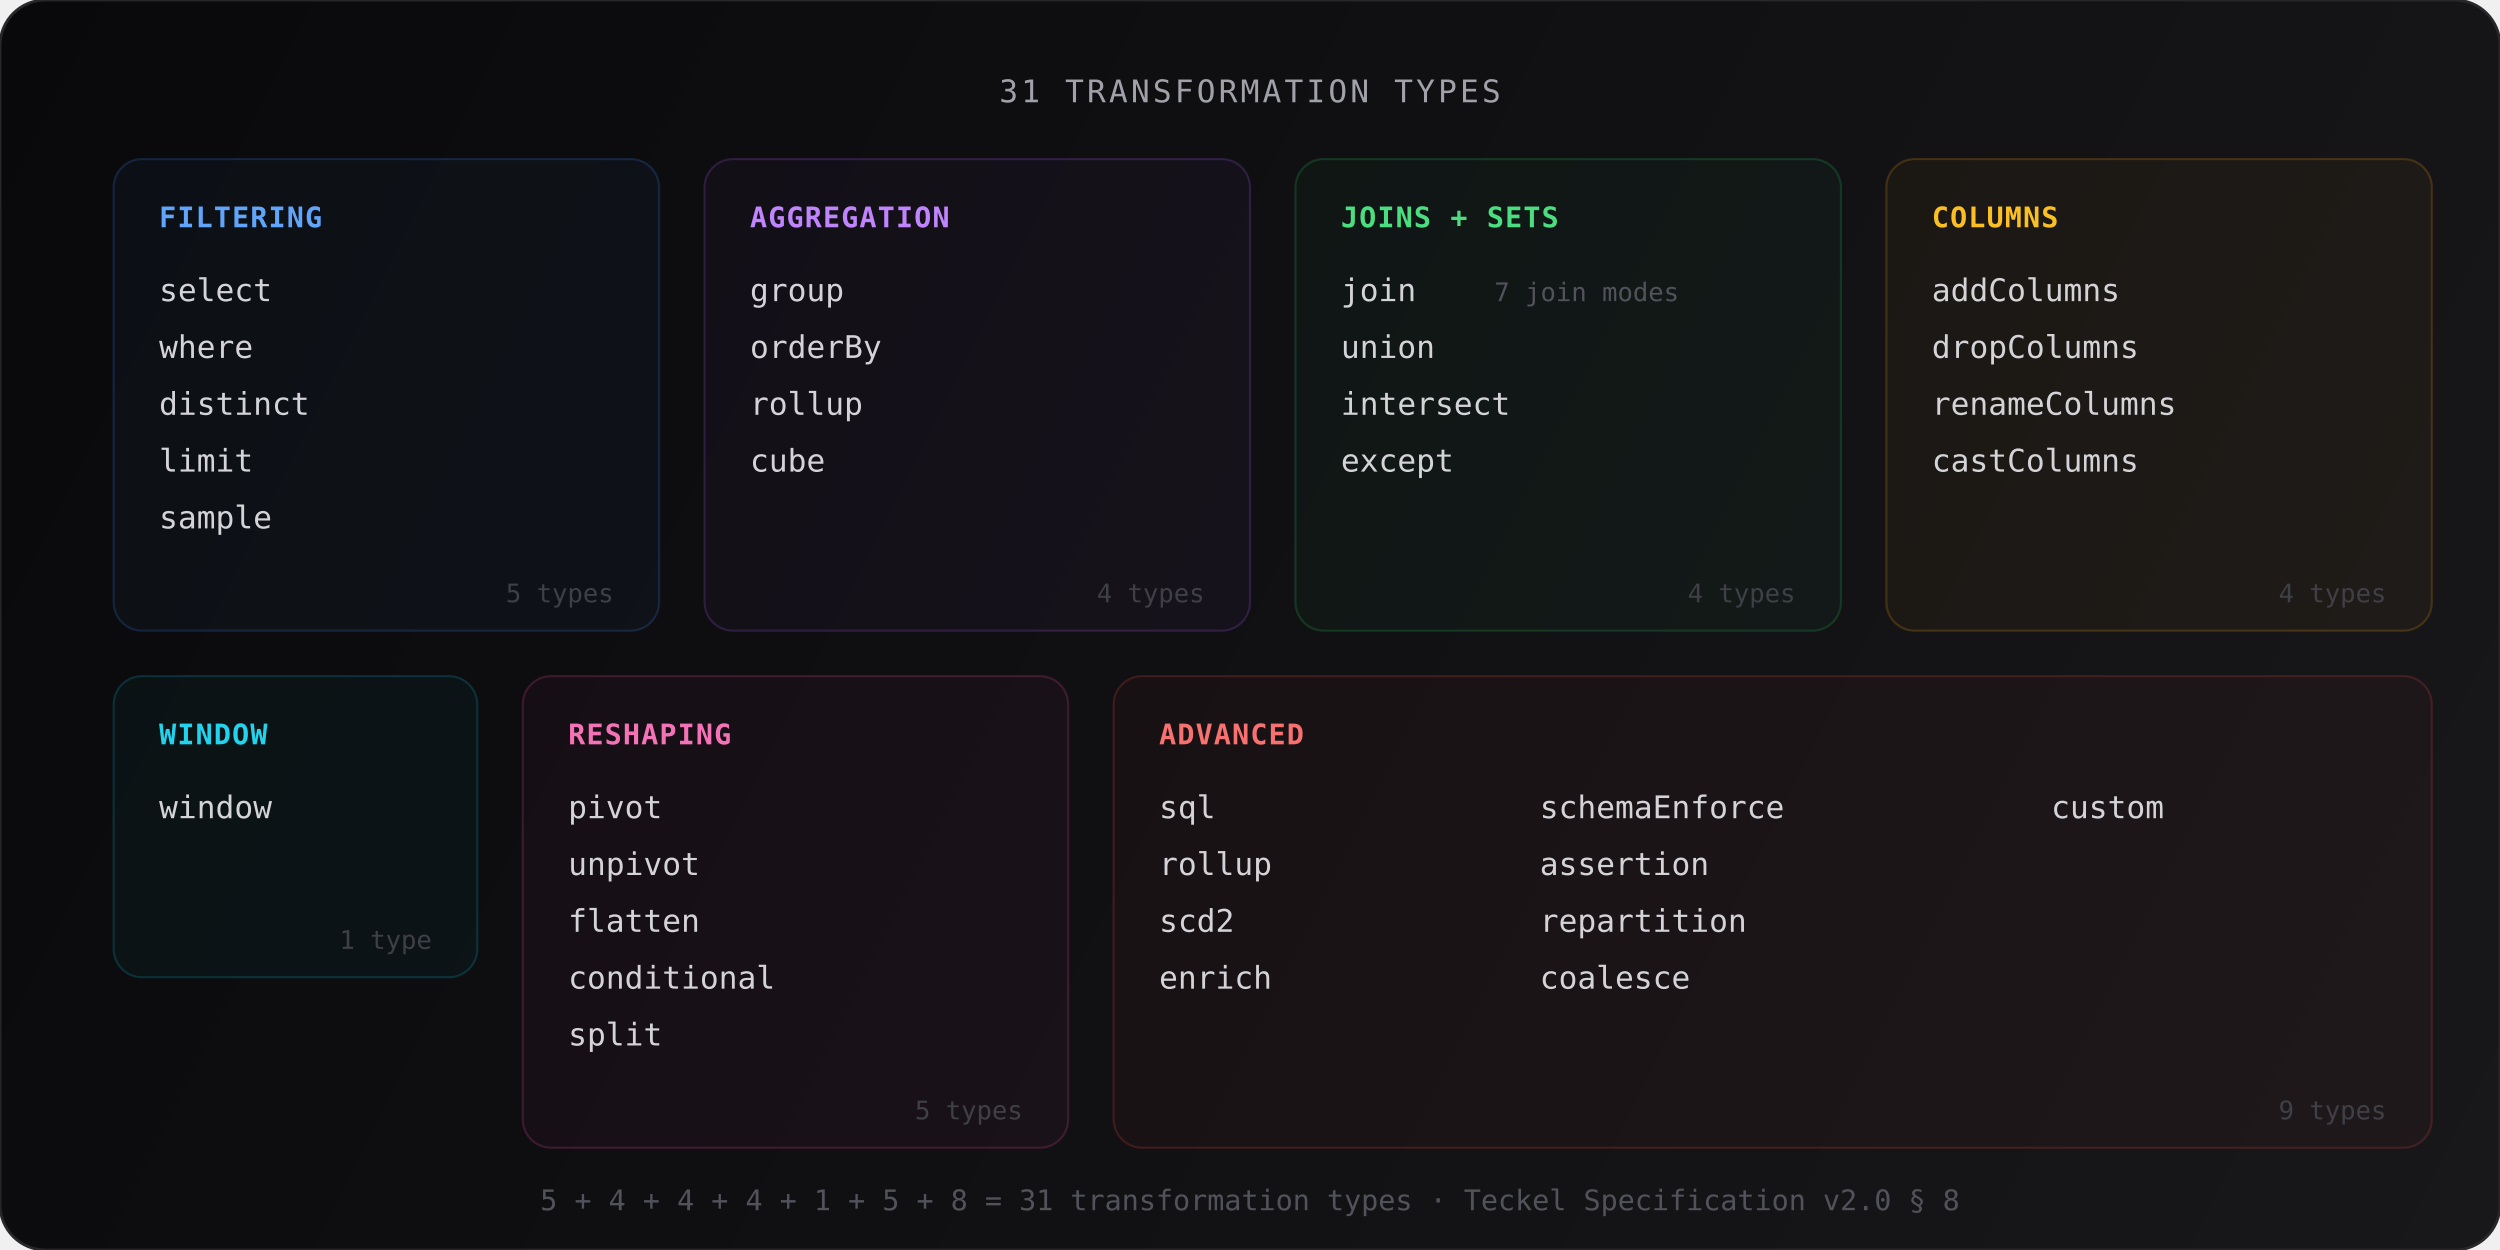
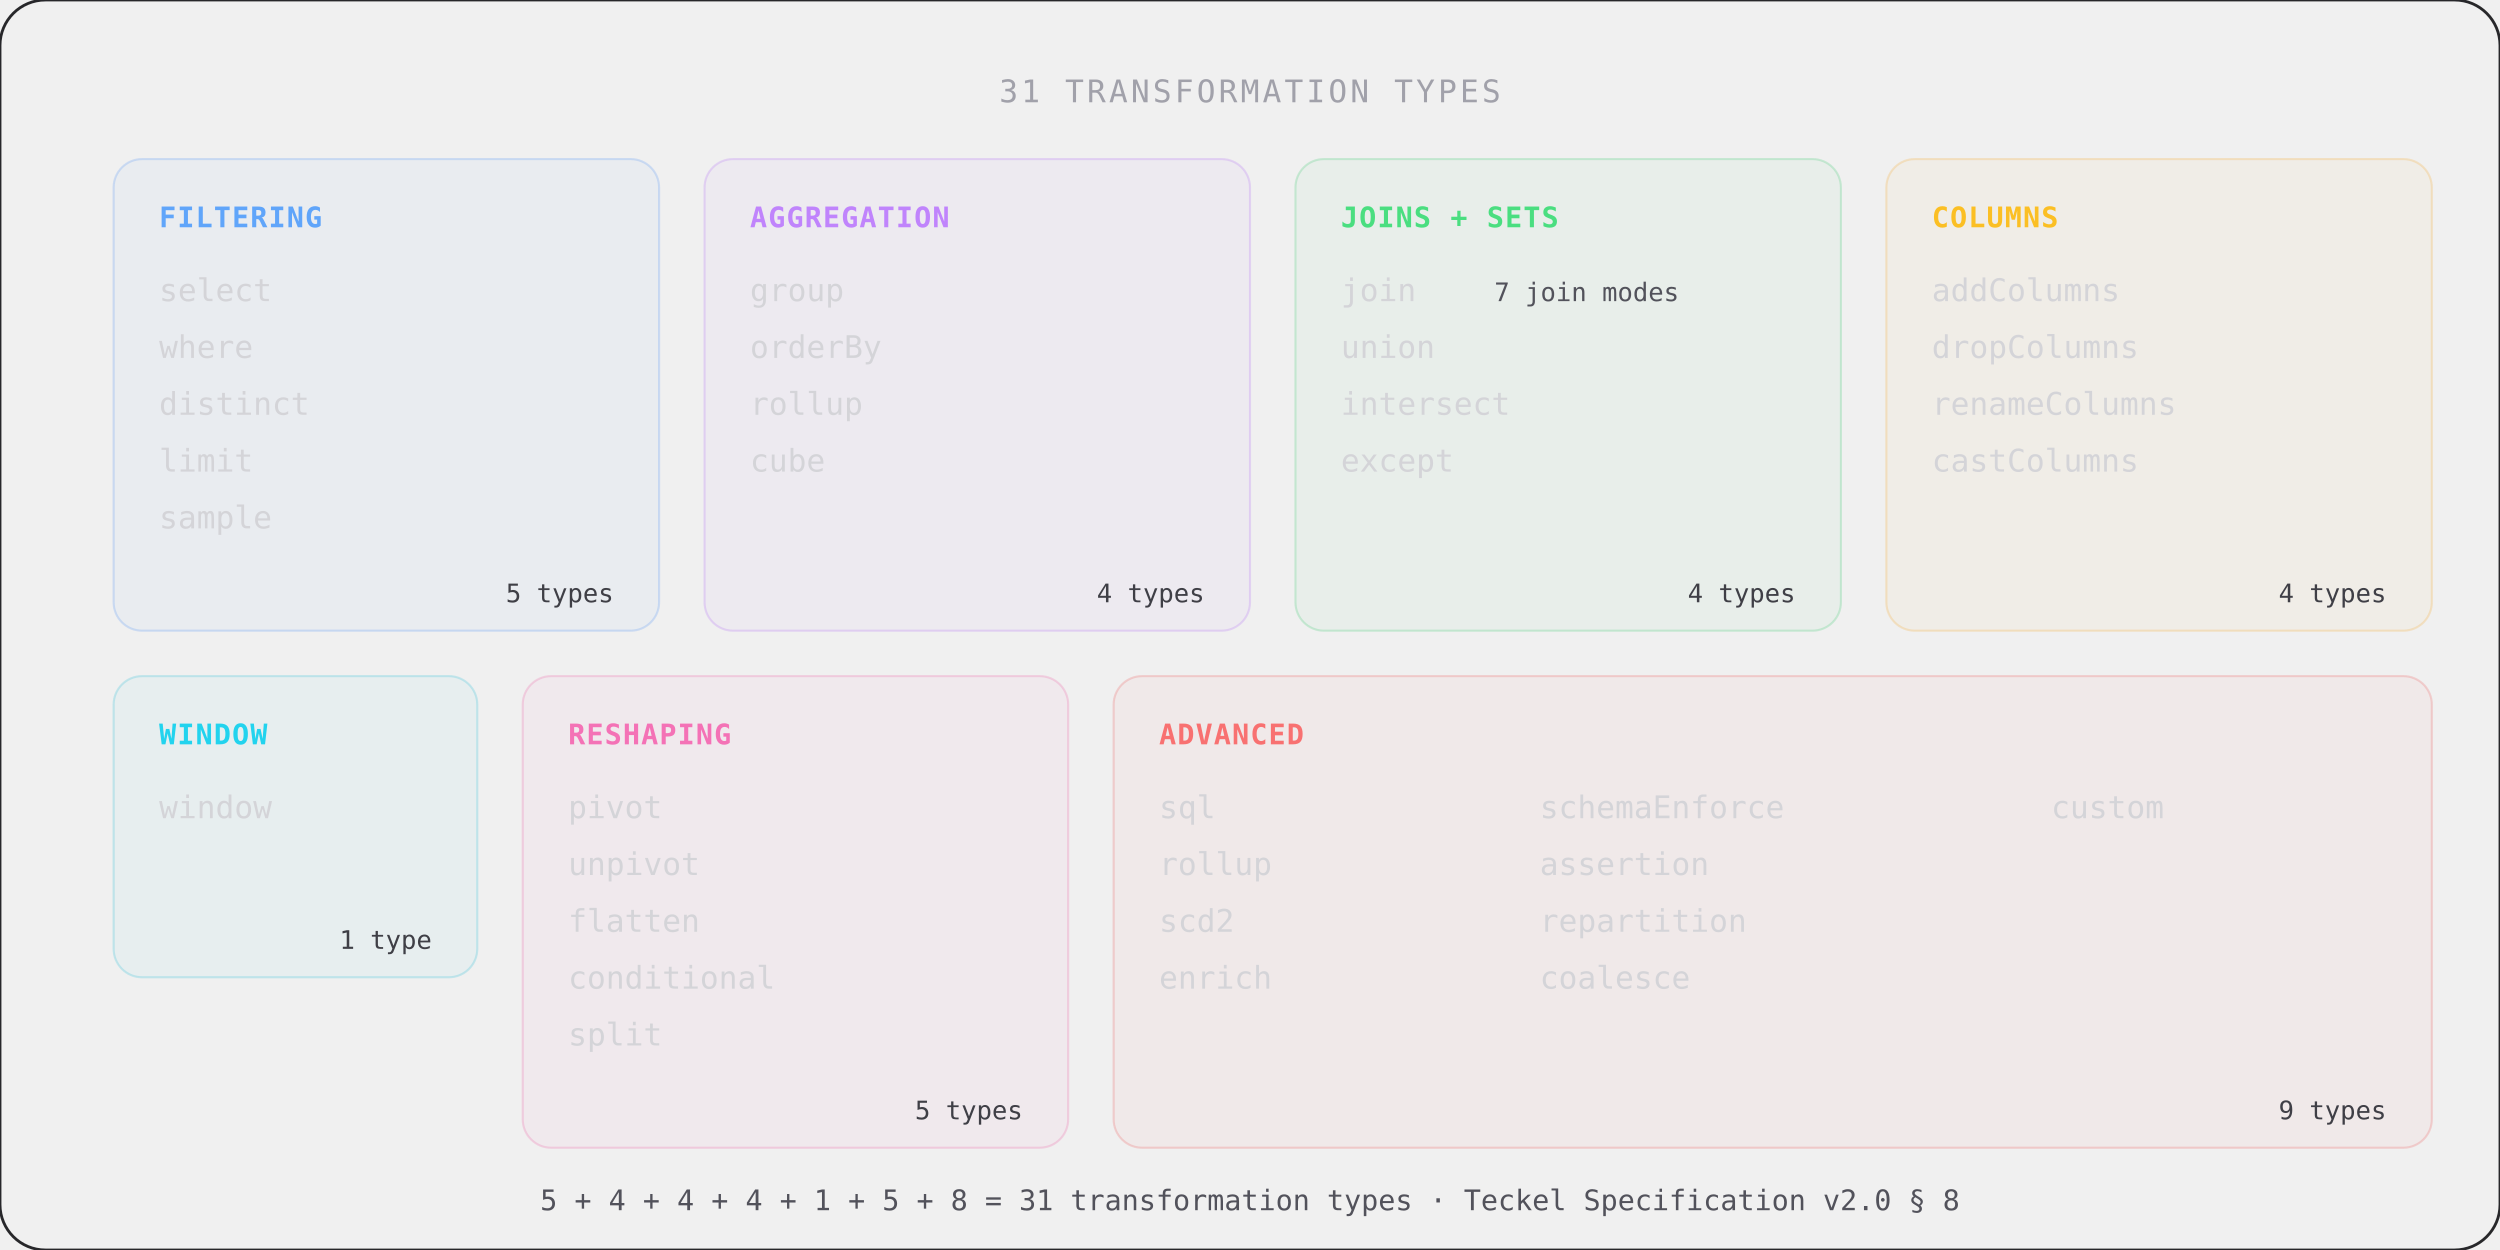
<svg xmlns="http://www.w3.org/2000/svg" viewBox="0 0 880 440" fill="none">
-   <defs>
-     <linearGradient id="bg6" x1="0" y1="0" x2="880" y2="440" gradientUnits="userSpaceOnUse">
-       <stop offset="0%" stop-color="#09090b" />
-       <stop offset="100%" stop-color="#18181b" />
-     </linearGradient>
-   </defs>
-   <rect width="880" height="440" rx="16" fill="url(#bg6)" />
-   <rect width="880" height="440" rx="16" stroke="#27272a" stroke-width="1" fill="none" />
+   <style>
+     /* Default: dark mode (existing colors) */
+     .bg-main { fill: none; }
+     .bg-border { stroke: #27272a; }
+ 
+     /* Light mode overrides */
+     @media (prefers-color-scheme: light) {
+       .bg-border { stroke: #e4e4e7; }
+ 
+       /* Text color inversions */
+       text[fill="#e4e4e7"] { fill: #18181b; }
+       text[fill="#d4d4d8"] { fill: #27272a; }
+       text[fill="#a1a1aa"] { fill: #52525b; }
+       text[fill="#71717a"] { fill: #6b7280; }
+       text[fill="#52525b"] { fill: #71717a; }
+       text[fill="#3f3f46"] { fill: #a1a1aa; }
+ 
+       /* Stroke/line inversions */
+       path[stroke="#3f3f46"] { stroke: #d4d4d8; }
+       line[stroke="#3f3f46"] { stroke: #d4d4d8; }
+       line[stroke="#27272a"] { stroke: #e4e4e7; }
+       path[stroke="#27272a"] { stroke: #e4e4e7; }
+ 
+       /* Arrow markers */
+       marker path[stroke="#71717a"] { stroke: #6b7280; }
+       marker path[stroke="#ef4444"] { stroke: #ef4444; }
+ 
+       /* Rect borders */
+       rect[stroke="#27272a"] { stroke: #e4e4e7; }
+       rect[stroke="#3f3f46"] { stroke: #d4d4d8; }
+ 
+       /* Card/container fills - subtle backgrounds */
+       rect[fill="#3f3f46"] { fill: #d4d4d8; }
+ 
+       /* Venn diagram cover fills (used in except/anti) */
+       circle[fill="#18181b"] { fill: #ffffff; }
+ 
+       /* Table header backgrounds */
+       rect[fill-opacity="0.3"][fill="#3f3f46"] { fill: #e4e4e7; fill-opacity: 0.5; }
+     }
+   </style>
+   <rect width="880" height="440" rx="16" class="bg-main" />
+   <rect width="880" height="440" rx="16" class="bg-border" stroke-width="1" fill="none" />
  <text x="440" y="36" text-anchor="middle" fill="#a1a1aa" font-family="ui-monospace,SFMono-Regular,Menlo,monospace" font-size="11" letter-spacing="0.1em">31 TRANSFORMATION TYPES</text>
  <g transform="translate(40, 56)">
    <rect width="192" height="166" rx="10" fill="#3b82f6" fill-opacity="0.04" stroke="#3b82f6" stroke-opacity="0.2" stroke-width="0.75" />
    <text x="16" y="24" fill="#60a5fa" font-family="ui-monospace,SFMono-Regular,Menlo,monospace" font-size="10" font-weight="600" letter-spacing="0.04em">FILTERING</text>
    <text x="16" y="50" fill="#d4d4d8" font-family="ui-monospace,SFMono-Regular,Menlo,monospace" font-size="11">select</text>
    <text x="16" y="70" fill="#d4d4d8" font-family="ui-monospace,SFMono-Regular,Menlo,monospace" font-size="11">where</text>
    <text x="16" y="90" fill="#d4d4d8" font-family="ui-monospace,SFMono-Regular,Menlo,monospace" font-size="11">distinct</text>
    <text x="16" y="110" fill="#d4d4d8" font-family="ui-monospace,SFMono-Regular,Menlo,monospace" font-size="11">limit</text>
    <text x="16" y="130" fill="#d4d4d8" font-family="ui-monospace,SFMono-Regular,Menlo,monospace" font-size="11">sample</text>
    <text x="176" y="156" text-anchor="end" fill="#3f3f46" font-family="ui-monospace,SFMono-Regular,Menlo,monospace" font-size="9">5 types</text>
  </g>
  <g transform="translate(248, 56)">
    <rect width="192" height="166" rx="10" fill="#a855f7" fill-opacity="0.04" stroke="#a855f7" stroke-opacity="0.2" stroke-width="0.75" />
    <text x="16" y="24" fill="#c084fc" font-family="ui-monospace,SFMono-Regular,Menlo,monospace" font-size="10" font-weight="600" letter-spacing="0.04em">AGGREGATION</text>
    <text x="16" y="50" fill="#d4d4d8" font-family="ui-monospace,SFMono-Regular,Menlo,monospace" font-size="11">group</text>
    <text x="16" y="70" fill="#d4d4d8" font-family="ui-monospace,SFMono-Regular,Menlo,monospace" font-size="11">orderBy</text>
    <text x="16" y="90" fill="#d4d4d8" font-family="ui-monospace,SFMono-Regular,Menlo,monospace" font-size="11">rollup</text>
    <text x="16" y="110" fill="#d4d4d8" font-family="ui-monospace,SFMono-Regular,Menlo,monospace" font-size="11">cube</text>
    <text x="176" y="156" text-anchor="end" fill="#3f3f46" font-family="ui-monospace,SFMono-Regular,Menlo,monospace" font-size="9">4 types</text>
  </g>
  <g transform="translate(456, 56)">
    <rect width="192" height="166" rx="10" fill="#22c55e" fill-opacity="0.04" stroke="#22c55e" stroke-opacity="0.2" stroke-width="0.75" />
    <text x="16" y="24" fill="#4ade80" font-family="ui-monospace,SFMono-Regular,Menlo,monospace" font-size="10" font-weight="600" letter-spacing="0.04em">JOINS + SETS</text>
    <text x="16" y="50" fill="#d4d4d8" font-family="ui-monospace,SFMono-Regular,Menlo,monospace" font-size="11">join</text>
    <text x="70" y="50" fill="#52525b" font-family="ui-monospace,SFMono-Regular,Menlo,monospace" font-size="9">7 join modes</text>
    <text x="16" y="70" fill="#d4d4d8" font-family="ui-monospace,SFMono-Regular,Menlo,monospace" font-size="11">union</text>
    <text x="16" y="90" fill="#d4d4d8" font-family="ui-monospace,SFMono-Regular,Menlo,monospace" font-size="11">intersect</text>
    <text x="16" y="110" fill="#d4d4d8" font-family="ui-monospace,SFMono-Regular,Menlo,monospace" font-size="11">except</text>
    <text x="176" y="156" text-anchor="end" fill="#3f3f46" font-family="ui-monospace,SFMono-Regular,Menlo,monospace" font-size="9">4 types</text>
  </g>
  <g transform="translate(664, 56)">
    <rect width="192" height="166" rx="10" fill="#f59e0b" fill-opacity="0.04" stroke="#f59e0b" stroke-opacity="0.2" stroke-width="0.75" />
    <text x="16" y="24" fill="#fbbf24" font-family="ui-monospace,SFMono-Regular,Menlo,monospace" font-size="10" font-weight="600" letter-spacing="0.04em">COLUMNS</text>
    <text x="16" y="50" fill="#d4d4d8" font-family="ui-monospace,SFMono-Regular,Menlo,monospace" font-size="11">addColumns</text>
    <text x="16" y="70" fill="#d4d4d8" font-family="ui-monospace,SFMono-Regular,Menlo,monospace" font-size="11">dropColumns</text>
    <text x="16" y="90" fill="#d4d4d8" font-family="ui-monospace,SFMono-Regular,Menlo,monospace" font-size="11">renameColumns</text>
    <text x="16" y="110" fill="#d4d4d8" font-family="ui-monospace,SFMono-Regular,Menlo,monospace" font-size="11">castColumns</text>
    <text x="176" y="156" text-anchor="end" fill="#3f3f46" font-family="ui-monospace,SFMono-Regular,Menlo,monospace" font-size="9">4 types</text>
  </g>
  <g transform="translate(40, 238)">
    <rect width="128" height="106" rx="10" fill="#06b6d4" fill-opacity="0.04" stroke="#06b6d4" stroke-opacity="0.2" stroke-width="0.75" />
    <text x="16" y="24" fill="#22d3ee" font-family="ui-monospace,SFMono-Regular,Menlo,monospace" font-size="10" font-weight="600" letter-spacing="0.04em">WINDOW</text>
    <text x="16" y="50" fill="#d4d4d8" font-family="ui-monospace,SFMono-Regular,Menlo,monospace" font-size="11">window</text>
    <text x="112" y="96" text-anchor="end" fill="#3f3f46" font-family="ui-monospace,SFMono-Regular,Menlo,monospace" font-size="9">1 type</text>
  </g>
  <g transform="translate(184, 238)">
    <rect width="192" height="166" rx="10" fill="#ec4899" fill-opacity="0.04" stroke="#ec4899" stroke-opacity="0.2" stroke-width="0.75" />
    <text x="16" y="24" fill="#f472b6" font-family="ui-monospace,SFMono-Regular,Menlo,monospace" font-size="10" font-weight="600" letter-spacing="0.04em">RESHAPING</text>
    <text x="16" y="50" fill="#d4d4d8" font-family="ui-monospace,SFMono-Regular,Menlo,monospace" font-size="11">pivot</text>
    <text x="16" y="70" fill="#d4d4d8" font-family="ui-monospace,SFMono-Regular,Menlo,monospace" font-size="11">unpivot</text>
    <text x="16" y="90" fill="#d4d4d8" font-family="ui-monospace,SFMono-Regular,Menlo,monospace" font-size="11">flatten</text>
    <text x="16" y="110" fill="#d4d4d8" font-family="ui-monospace,SFMono-Regular,Menlo,monospace" font-size="11">conditional</text>
    <text x="16" y="130" fill="#d4d4d8" font-family="ui-monospace,SFMono-Regular,Menlo,monospace" font-size="11">split</text>
    <text x="176" y="156" text-anchor="end" fill="#3f3f46" font-family="ui-monospace,SFMono-Regular,Menlo,monospace" font-size="9">5 types</text>
  </g>
  <g transform="translate(392, 238)">
    <rect width="464" height="166" rx="10" fill="#ef4444" fill-opacity="0.04" stroke="#ef4444" stroke-opacity="0.2" stroke-width="0.75" />
    <text x="16" y="24" fill="#f87171" font-family="ui-monospace,SFMono-Regular,Menlo,monospace" font-size="10" font-weight="600" letter-spacing="0.04em">ADVANCED</text>
    <text x="16" y="50" fill="#d4d4d8" font-family="ui-monospace,SFMono-Regular,Menlo,monospace" font-size="11">sql</text>
    <text x="16" y="70" fill="#d4d4d8" font-family="ui-monospace,SFMono-Regular,Menlo,monospace" font-size="11">rollup</text>
    <text x="16" y="90" fill="#d4d4d8" font-family="ui-monospace,SFMono-Regular,Menlo,monospace" font-size="11">scd2</text>
    <text x="16" y="110" fill="#d4d4d8" font-family="ui-monospace,SFMono-Regular,Menlo,monospace" font-size="11">enrich</text>
    <text x="150" y="50" fill="#d4d4d8" font-family="ui-monospace,SFMono-Regular,Menlo,monospace" font-size="11">schemaEnforce</text>
    <text x="150" y="70" fill="#d4d4d8" font-family="ui-monospace,SFMono-Regular,Menlo,monospace" font-size="11">assertion</text>
    <text x="150" y="90" fill="#d4d4d8" font-family="ui-monospace,SFMono-Regular,Menlo,monospace" font-size="11">repartition</text>
    <text x="150" y="110" fill="#d4d4d8" font-family="ui-monospace,SFMono-Regular,Menlo,monospace" font-size="11">coalesce</text>
    <text x="330" y="50" fill="#d4d4d8" font-family="ui-monospace,SFMono-Regular,Menlo,monospace" font-size="11">custom</text>
    <text x="448" y="156" text-anchor="end" fill="#3f3f46" font-family="ui-monospace,SFMono-Regular,Menlo,monospace" font-size="9">9 types</text>
  </g>
  <text x="440" y="426" text-anchor="middle" fill="#52525b" font-family="ui-monospace,SFMono-Regular,Menlo,monospace" font-size="10">5 + 4 + 4 + 4 + 1 + 5 + 8 = 31 transformation types · Teckel Specification v2.0 § 8</text>
</svg>
